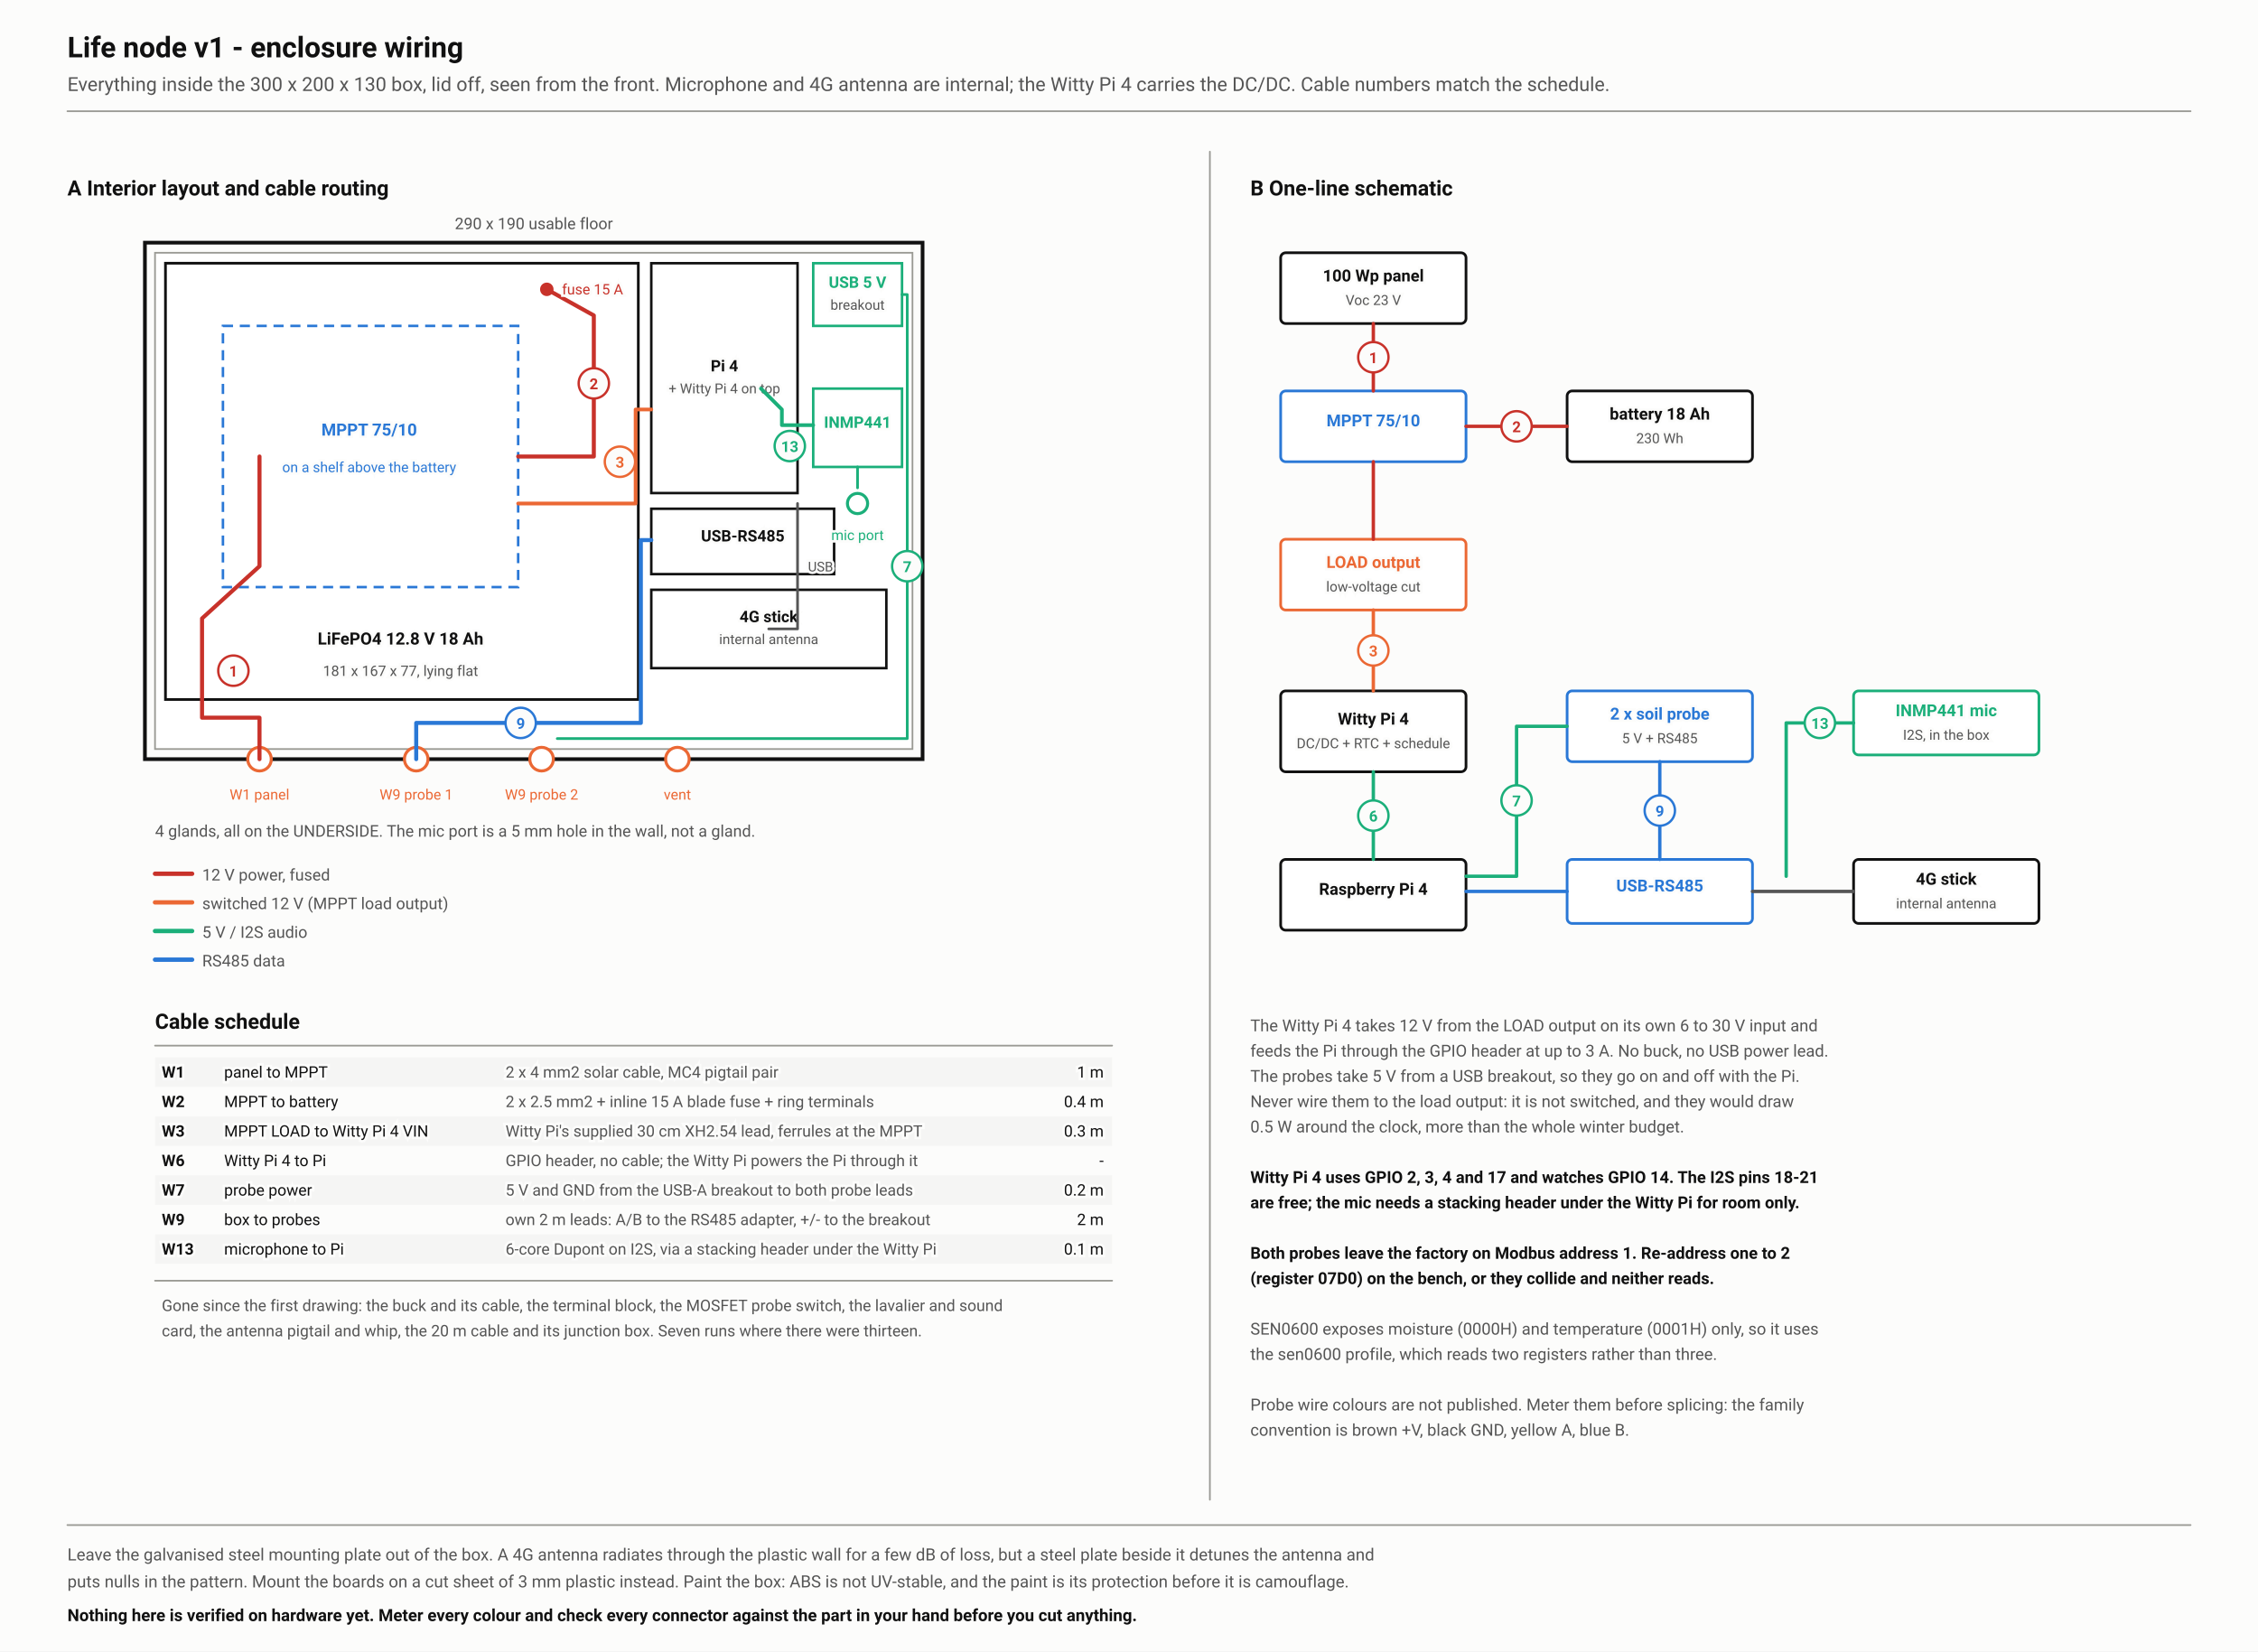
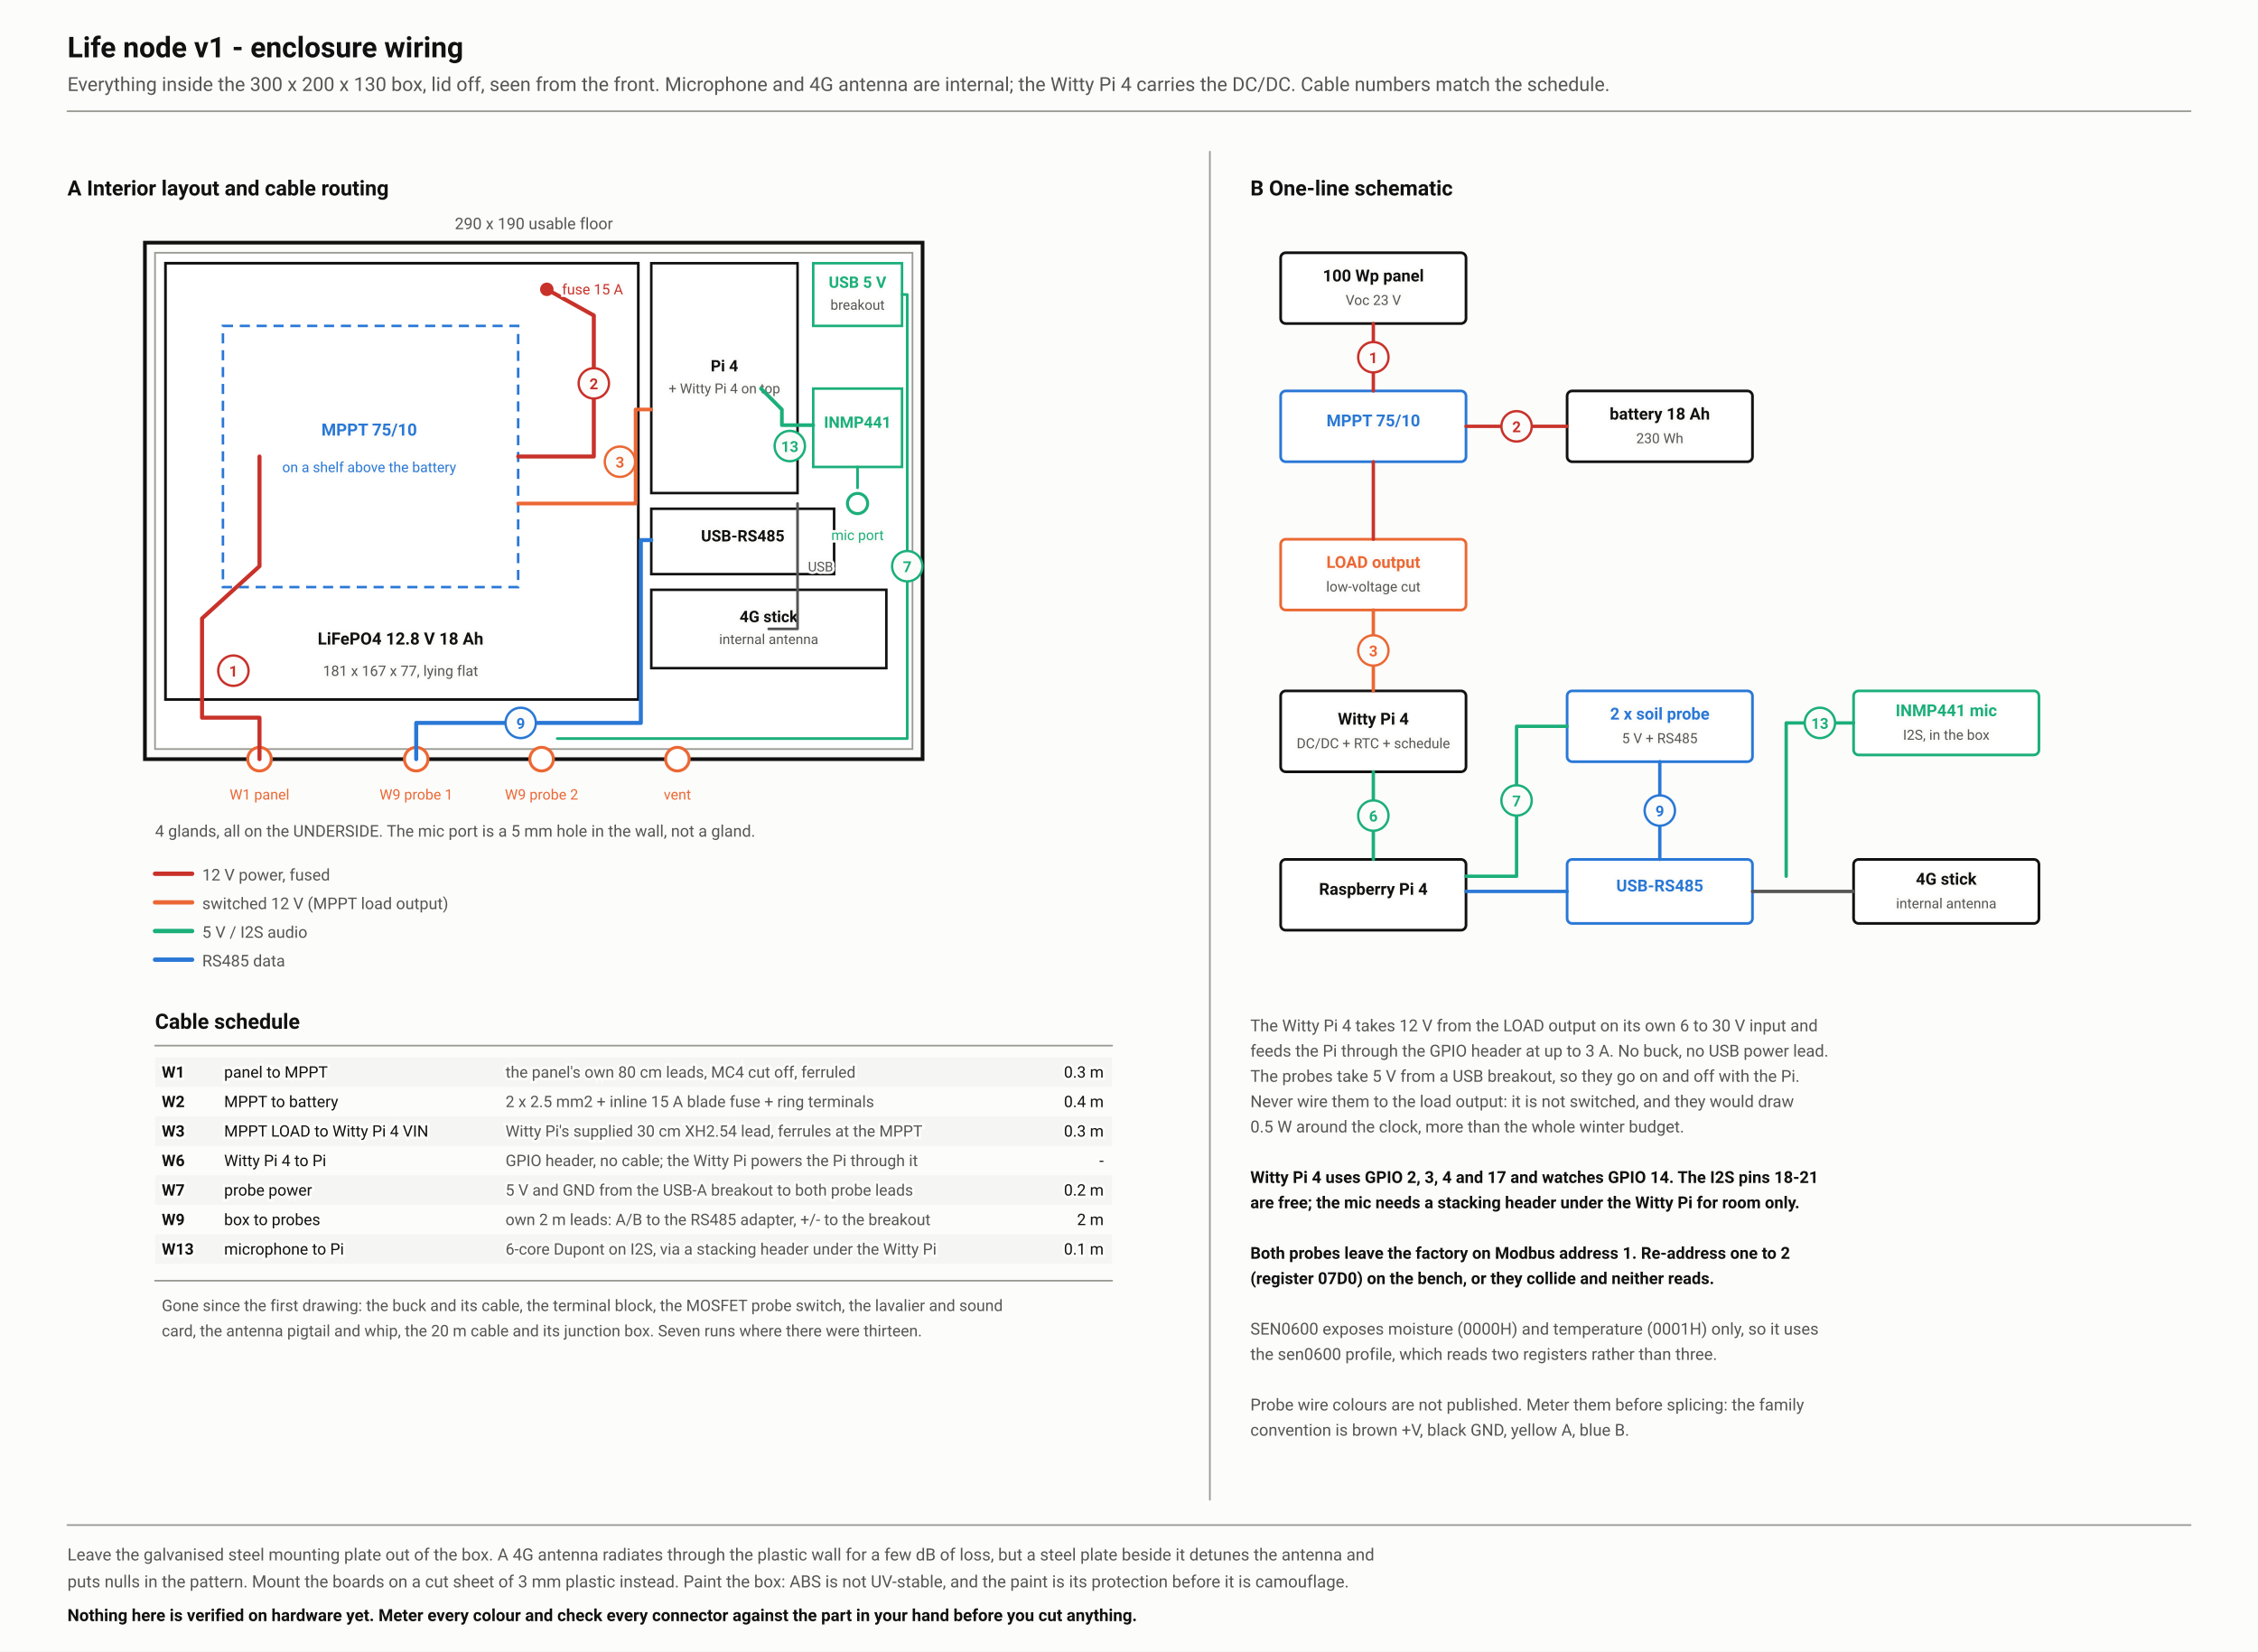
<svg xmlns="http://www.w3.org/2000/svg" width="1340" height="980" viewBox="0 0 1340 980" font-family="ui-sans-serif,system-ui,-apple-system,Segoe UI,Roboto,sans-serif">
  <rect width="1340" height="980" fill="#fcfcfb" />
  <text x="40.0" y="34.0" font-size="17" fill="#111111" text-anchor="start" font-weight="600" stroke="#fcfcfb" stroke-width="3" paint-order="stroke">Life node v1 - enclosure wiring</text>
  <text x="40.0" y="54.0" font-size="11.5" fill="#555555" text-anchor="start" font-weight="400" stroke="#fcfcfb" stroke-width="3" paint-order="stroke">Everything inside the 300 x 200 x 130 box, lid off, seen from the front. Microphone and 4G antenna are internal; the Witty Pi 4 carries the DC/DC. Cable numbers match the schedule.</text>
  <line x1="40.0" y1="66.0" x2="1300.0" y2="66.0" stroke="#9a9a94" stroke-width="1" stroke-linecap="round" />
  <line x1="718.0" y1="90.0" x2="718.0" y2="890.0" stroke="#9a9a94" stroke-width="1" stroke-linecap="round" />
  <text x="40.0" y="116.0" font-size="12.5" fill="#111111" text-anchor="start" font-weight="600" stroke="#fcfcfb" stroke-width="3" paint-order="stroke">A   Interior layout and cable routing</text>
  <rect x="86.0" y="144.0" width="461.5" height="306.5" fill="none" stroke="#111111" stroke-width="2.2" rx="0" />
  <rect x="92.0" y="150.0" width="449.5" height="294.5" fill="#ffffff" stroke="#9a9a94" stroke-width="1" rx="0" />
  <text x="316.8" y="136.0" font-size="9.5" fill="#555555" text-anchor="middle" font-weight="400" stroke="#fcfcfb" stroke-width="3" paint-order="stroke">290 x 190 usable floor</text>
  <rect x="98.2" y="156.2" width="280.6" height="258.9" fill="none" stroke="#111111" stroke-width="1.6" rx="0" />
  <text x="237.7" y="382.5" font-size="10" fill="#111111" text-anchor="middle" font-weight="600" stroke="#fcfcfb" stroke-width="3" paint-order="stroke">LiFePO4 12.8 V 18 Ah</text>
  <text x="237.7" y="401.1" font-size="8.6" fill="#555555" text-anchor="middle" font-weight="400" stroke="#fcfcfb" stroke-width="3" paint-order="stroke">181 x 167 x 77, lying flat</text>
  <rect x="132.3" y="193.4" width="175.2" height="155.0" fill="none" stroke="#2a78d6" stroke-width="1.5" rx="0" stroke-dasharray="6 4" />
  <text x="219.1" y="258.5" font-size="10" fill="#2a78d6" text-anchor="middle" font-weight="600" stroke="#fcfcfb" stroke-width="3" paint-order="stroke">MPPT 75/10</text>
  <text x="219.1" y="280.2" font-size="8.4" fill="#2a78d6" text-anchor="middle" font-weight="400" stroke="#fcfcfb" stroke-width="3" paint-order="stroke">on a shelf above the battery</text>
  <rect x="386.5" y="156.2" width="86.8" height="136.4" fill="#ffffff" stroke="#111111" stroke-width="1.5" rx="0" />
  <text x="429.9" y="220.4" font-size="9.4" fill="#111111" text-anchor="middle" font-weight="600" stroke="#fcfcfb" stroke-width="3" paint-order="stroke">Pi 4</text>
  <text x="429.9" y="233.4" font-size="8.2" fill="#555555" text-anchor="middle" font-weight="400" stroke="#fcfcfb" stroke-width="3" paint-order="stroke">+ Witty Pi 4 on top</text>
  <rect x="482.6" y="156.2" width="52.7" height="37.2" fill="#ffffff" stroke="#1baf7a" stroke-width="1.5" rx="0" />
  <text x="508.9" y="170.8" font-size="9.4" fill="#1baf7a" text-anchor="middle" font-weight="600" stroke="#fcfcfb" stroke-width="3" paint-order="stroke">USB 5 V</text>
  <text x="508.9" y="183.8" font-size="8.2" fill="#555555" text-anchor="middle" font-weight="400" stroke="#fcfcfb" stroke-width="3" paint-order="stroke">breakout</text>
  <rect x="482.6" y="230.6" width="52.7" height="46.5" fill="#ffffff" stroke="#1baf7a" stroke-width="1.5" rx="0" />
  <text x="508.9" y="253.9" font-size="9.4" fill="#1baf7a" text-anchor="middle" font-weight="600" stroke="#fcfcfb" stroke-width="3" paint-order="stroke">INMP441</text>
  <rect x="386.5" y="301.9" width="108.5" height="38.8" fill="#ffffff" stroke="#111111" stroke-width="1.5" rx="0" />
  <text x="440.8" y="321.3" font-size="9.4" fill="#111111" text-anchor="middle" font-weight="600" stroke="#fcfcfb" stroke-width="3" paint-order="stroke">USB-RS485</text>
  <rect x="386.5" y="350.0" width="139.5" height="46.5" fill="#ffffff" stroke="#111111" stroke-width="1.5" rx="0" />
  <text x="456.2" y="369.2" font-size="9.4" fill="#111111" text-anchor="middle" font-weight="600" stroke="#fcfcfb" stroke-width="3" paint-order="stroke">4G stick</text>
  <text x="456.2" y="382.2" font-size="8.2" fill="#555555" text-anchor="middle" font-weight="400" stroke="#fcfcfb" stroke-width="3" paint-order="stroke">internal antenna</text>
  <circle cx="508.9" cy="298.8" r="6" fill="#ffffff" stroke="#1baf7a" stroke-width="1.8" />
  <text x="508.9" y="320.5" font-size="8.4" fill="#1baf7a" text-anchor="middle" font-weight="400" stroke="#fcfcfb" stroke-width="3" paint-order="stroke">mic port</text>
  <line x1="508.9" y1="277.1" x2="508.9" y2="289.5" stroke="#1baf7a" stroke-width="1.6" stroke-linecap="round" />
  <circle cx="154.0" cy="450.5" r="7" fill="#ffffff" stroke="#eb6834" stroke-width="1.8" />
  <text x="154.0" y="474.5" font-size="8.6" fill="#eb6834" text-anchor="middle" font-weight="400" stroke="#fcfcfb" stroke-width="3" paint-order="stroke">W1 panel</text>
  <circle cx="247.0" cy="450.5" r="7" fill="#ffffff" stroke="#eb6834" stroke-width="1.8" />
  <text x="247.0" y="474.5" font-size="8.6" fill="#eb6834" text-anchor="middle" font-weight="400" stroke="#fcfcfb" stroke-width="3" paint-order="stroke">W9 probe 1</text>
  <circle cx="321.4" cy="450.5" r="7" fill="#ffffff" stroke="#eb6834" stroke-width="1.8" />
  <text x="321.4" y="474.5" font-size="8.6" fill="#eb6834" text-anchor="middle" font-weight="400" stroke="#fcfcfb" stroke-width="3" paint-order="stroke">W9 probe 2</text>
  <circle cx="402.0" cy="450.5" r="7" fill="#ffffff" stroke="#eb6834" stroke-width="1.8" />
  <text x="402.0" y="474.5" font-size="8.6" fill="#eb6834" text-anchor="middle" font-weight="400" stroke="#fcfcfb" stroke-width="3" paint-order="stroke">vent</text>
  <text x="92.0" y="496.5" font-size="9.6" fill="#555555" text-anchor="start" font-weight="400" stroke="#fcfcfb" stroke-width="3" paint-order="stroke">4 glands, all on the UNDERSIDE. The mic port is a 5 mm hole in the wall, not a gland.</text>
  <polyline points="154.0,450.5 154.0,425.9 119.9,425.9 119.9,367.0 154.0,336.0 154.0,270.9" fill="none" stroke="#c8322a" stroke-width="2.4" stroke-linejoin="round" stroke-linecap="round" />
  <circle cx="138.5" cy="398.0" r="9" fill="#fcfcfb" stroke="#c8322a" stroke-width="1.4" />
  <text x="138.5" y="401.5" font-size="9" fill="#c8322a" text-anchor="middle" font-weight="700">1</text>
  <polyline points="307.5,270.9 352.4,270.9 352.4,187.2 324.5,171.7" fill="none" stroke="#c8322a" stroke-width="2.4" stroke-linejoin="round" stroke-linecap="round" />
  <circle cx="352.4" cy="227.5" r="9" fill="#fcfcfb" stroke="#c8322a" stroke-width="1.4" />
  <text x="352.4" y="231.0" font-size="9" fill="#c8322a" text-anchor="middle" font-weight="700">2</text>
  <circle cx="324.5" cy="171.7" r="4" fill="#c8322a" stroke="none" stroke-width="1" />
  <text x="333.5" y="174.7" font-size="8.6" fill="#c8322a" text-anchor="start" font-weight="400" stroke="#fcfcfb" stroke-width="3" paint-order="stroke">fuse 15 A</text>
  <polyline points="307.5,298.8 377.2,298.8 377.2,243.0 386.5,243.0" fill="none" stroke="#eb6834" stroke-width="2.2" stroke-linejoin="round" stroke-linecap="round" />
  <circle cx="367.9" cy="274.0" r="9" fill="#fcfcfb" stroke="#eb6834" stroke-width="1.4" />
  <text x="367.9" y="277.5" font-size="9" fill="#eb6834" text-anchor="middle" font-weight="700">3</text>
  <polyline points="482.6,252.3 464.0,252.3 464.0,243.0 451.6,230.6" fill="none" stroke="#1baf7a" stroke-width="2.2" stroke-linejoin="round" stroke-linecap="round" />
  <circle cx="468.7" cy="264.7" r="9" fill="#fcfcfb" stroke="#1baf7a" stroke-width="1.4" />
  <text x="468.7" y="268.2" font-size="9" fill="#1baf7a" text-anchor="middle" font-weight="700">13</text>
  <polyline points="247.0,450.5 247.0,429.0 380.3,429.0 380.3,320.5 386.5,320.5" fill="none" stroke="#2a78d6" stroke-width="2.4" stroke-linejoin="round" stroke-linecap="round" />
  <circle cx="309.0" cy="429.0" r="9" fill="#fcfcfb" stroke="#2a78d6" stroke-width="1.4" />
  <text x="309.0" y="432.5" font-size="9" fill="#2a78d6" text-anchor="middle" font-weight="700">9</text>
  <polyline points="535.3,174.8 538.4,174.8 538.4,438.3 330.7,438.3" fill="none" stroke="#1baf7a" stroke-width="1.6" stroke-linejoin="round" stroke-linecap="round" />
  <circle cx="538.4" cy="336.0" r="9" fill="#fcfcfb" stroke="#1baf7a" stroke-width="1.4" />
  <text x="538.4" y="339.5" font-size="9" fill="#1baf7a" text-anchor="middle" font-weight="700">7</text>
  <polyline points="456.2,373.2 473.3,373.2 473.3,298.8" fill="none" stroke="#555555" stroke-width="1.6" stroke-linejoin="round" stroke-linecap="round" />
  <text x="479.5" y="339.1" font-size="8" fill="#555555" text-anchor="start" font-weight="400" stroke="#fcfcfb" stroke-width="3" paint-order="stroke">USB</text>
  <line x1="92.0" y1="518.5" x2="114.0" y2="518.5" stroke="#c8322a" stroke-width="2.6" stroke-linecap="round" />
  <text x="120.0" y="522.5" font-size="9.6" fill="#555555" text-anchor="start" font-weight="400" stroke="#fcfcfb" stroke-width="3" paint-order="stroke">12 V power, fused</text>
  <line x1="92.0" y1="535.5" x2="114.0" y2="535.5" stroke="#eb6834" stroke-width="2.6" stroke-linecap="round" />
  <text x="120.0" y="539.5" font-size="9.6" fill="#555555" text-anchor="start" font-weight="400" stroke="#fcfcfb" stroke-width="3" paint-order="stroke">switched 12 V (MPPT load output)</text>
  <line x1="92.0" y1="552.5" x2="114.0" y2="552.5" stroke="#1baf7a" stroke-width="2.6" stroke-linecap="round" />
  <text x="120.0" y="556.5" font-size="9.6" fill="#555555" text-anchor="start" font-weight="400" stroke="#fcfcfb" stroke-width="3" paint-order="stroke">5 V / I2S audio</text>
  <line x1="92.0" y1="569.5" x2="114.0" y2="569.5" stroke="#2a78d6" stroke-width="2.6" stroke-linecap="round" />
  <text x="120.0" y="573.5" font-size="9.6" fill="#555555" text-anchor="start" font-weight="400" stroke="#fcfcfb" stroke-width="3" paint-order="stroke">RS485 data</text>
  <text x="92.0" y="610.5" font-size="12.5" fill="#111111" text-anchor="start" font-weight="600" stroke="#fcfcfb" stroke-width="3" paint-order="stroke">Cable schedule</text>
  <line x1="92.0" y1="620.5" x2="660.0" y2="620.5" stroke="#9a9a94" stroke-width="1" stroke-linecap="round" />
  <rect x="92" y="627.5" width="568" height="17.5" fill="#9a9a94" opacity="0.07" />
  <text x="96.0" y="639.5" font-size="9.4" fill="#111111" text-anchor="start" font-weight="700" stroke="#fcfcfb" stroke-width="3" paint-order="stroke">W1</text>
  <text x="133.0" y="639.5" font-size="9.4" fill="#111111" text-anchor="start" font-weight="400" stroke="#fcfcfb" stroke-width="3" paint-order="stroke">panel to MPPT</text>
-   <text x="300.0" y="639.5" font-size="9.4" fill="#555555" text-anchor="start" font-weight="400" stroke="#fcfcfb" stroke-width="3" paint-order="stroke">2 x 4 mm2 solar cable, MC4 pigtail pair</text>
-   <text x="655.0" y="639.5" font-size="9.4" fill="#111111" text-anchor="end" font-weight="400" stroke="#fcfcfb" stroke-width="3" paint-order="stroke">1 m</text>
+   <text x="300.0" y="639.5" font-size="9.4" fill="#555555" text-anchor="start" font-weight="400" stroke="#fcfcfb" stroke-width="3" paint-order="stroke">the panel's own 80 cm leads, MC4 cut off, ferruled</text>
+   <text x="655.0" y="639.5" font-size="9.4" fill="#111111" text-anchor="end" font-weight="400" stroke="#fcfcfb" stroke-width="3" paint-order="stroke">0.3 m</text>
  <text x="96.0" y="657.0" font-size="9.4" fill="#111111" text-anchor="start" font-weight="700" stroke="#fcfcfb" stroke-width="3" paint-order="stroke">W2</text>
  <text x="133.0" y="657.0" font-size="9.4" fill="#111111" text-anchor="start" font-weight="400" stroke="#fcfcfb" stroke-width="3" paint-order="stroke">MPPT to battery</text>
  <text x="300.0" y="657.0" font-size="9.4" fill="#555555" text-anchor="start" font-weight="400" stroke="#fcfcfb" stroke-width="3" paint-order="stroke">2 x 2.5 mm2 + inline 15 A blade fuse + ring terminals</text>
  <text x="655.0" y="657.0" font-size="9.4" fill="#111111" text-anchor="end" font-weight="400" stroke="#fcfcfb" stroke-width="3" paint-order="stroke">0.4 m</text>
  <rect x="92" y="662.5" width="568" height="17.5" fill="#9a9a94" opacity="0.07" />
  <text x="96.0" y="674.5" font-size="9.4" fill="#111111" text-anchor="start" font-weight="700" stroke="#fcfcfb" stroke-width="3" paint-order="stroke">W3</text>
  <text x="133.0" y="674.5" font-size="9.4" fill="#111111" text-anchor="start" font-weight="400" stroke="#fcfcfb" stroke-width="3" paint-order="stroke">MPPT LOAD to Witty Pi 4 VIN</text>
  <text x="300.0" y="674.5" font-size="9.4" fill="#555555" text-anchor="start" font-weight="400" stroke="#fcfcfb" stroke-width="3" paint-order="stroke">Witty Pi's supplied 30 cm XH2.54 lead, ferrules at the MPPT</text>
  <text x="655.0" y="674.5" font-size="9.4" fill="#111111" text-anchor="end" font-weight="400" stroke="#fcfcfb" stroke-width="3" paint-order="stroke">0.3 m</text>
  <text x="96.0" y="692.0" font-size="9.4" fill="#111111" text-anchor="start" font-weight="700" stroke="#fcfcfb" stroke-width="3" paint-order="stroke">W6</text>
  <text x="133.0" y="692.0" font-size="9.4" fill="#111111" text-anchor="start" font-weight="400" stroke="#fcfcfb" stroke-width="3" paint-order="stroke">Witty Pi 4 to Pi</text>
  <text x="300.0" y="692.0" font-size="9.4" fill="#555555" text-anchor="start" font-weight="400" stroke="#fcfcfb" stroke-width="3" paint-order="stroke">GPIO header, no cable; the Witty Pi powers the Pi through it</text>
  <text x="655.0" y="692.0" font-size="9.4" fill="#111111" text-anchor="end" font-weight="400" stroke="#fcfcfb" stroke-width="3" paint-order="stroke">-</text>
  <rect x="92" y="697.5" width="568" height="17.5" fill="#9a9a94" opacity="0.07" />
  <text x="96.0" y="709.5" font-size="9.4" fill="#111111" text-anchor="start" font-weight="700" stroke="#fcfcfb" stroke-width="3" paint-order="stroke">W7</text>
  <text x="133.0" y="709.5" font-size="9.4" fill="#111111" text-anchor="start" font-weight="400" stroke="#fcfcfb" stroke-width="3" paint-order="stroke">probe power</text>
  <text x="300.0" y="709.5" font-size="9.4" fill="#555555" text-anchor="start" font-weight="400" stroke="#fcfcfb" stroke-width="3" paint-order="stroke">5 V and GND from the USB-A breakout to both probe leads</text>
  <text x="655.0" y="709.5" font-size="9.4" fill="#111111" text-anchor="end" font-weight="400" stroke="#fcfcfb" stroke-width="3" paint-order="stroke">0.2 m</text>
  <text x="96.0" y="727.0" font-size="9.4" fill="#111111" text-anchor="start" font-weight="700" stroke="#fcfcfb" stroke-width="3" paint-order="stroke">W9</text>
  <text x="133.0" y="727.0" font-size="9.4" fill="#111111" text-anchor="start" font-weight="400" stroke="#fcfcfb" stroke-width="3" paint-order="stroke">box to probes</text>
  <text x="300.0" y="727.0" font-size="9.4" fill="#555555" text-anchor="start" font-weight="400" stroke="#fcfcfb" stroke-width="3" paint-order="stroke">own 2 m leads: A/B to the RS485 adapter, +/- to the breakout</text>
  <text x="655.0" y="727.0" font-size="9.4" fill="#111111" text-anchor="end" font-weight="400" stroke="#fcfcfb" stroke-width="3" paint-order="stroke">2 m</text>
  <rect x="92" y="732.5" width="568" height="17.5" fill="#9a9a94" opacity="0.07" />
  <text x="96.0" y="744.5" font-size="9.4" fill="#111111" text-anchor="start" font-weight="700" stroke="#fcfcfb" stroke-width="3" paint-order="stroke">W13</text>
  <text x="133.0" y="744.5" font-size="9.4" fill="#111111" text-anchor="start" font-weight="400" stroke="#fcfcfb" stroke-width="3" paint-order="stroke">microphone to Pi</text>
  <text x="300.0" y="744.5" font-size="9.4" fill="#555555" text-anchor="start" font-weight="400" stroke="#fcfcfb" stroke-width="3" paint-order="stroke">6-core Dupont on I2S, via a stacking header under the Witty Pi</text>
  <text x="655.0" y="744.5" font-size="9.4" fill="#111111" text-anchor="end" font-weight="400" stroke="#fcfcfb" stroke-width="3" paint-order="stroke">0.1 m</text>
  <line x1="92.0" y1="760.0" x2="660.0" y2="760.0" stroke="#9a9a94" stroke-width="1" stroke-linecap="round" />
  <text x="96.0" y="778.0" font-size="9.4" fill="#555555" text-anchor="start" font-weight="400" stroke="#fcfcfb" stroke-width="3" paint-order="stroke">Gone since the first drawing: the buck and its cable, the terminal block, the MOSFET probe switch, the lavalier and sound</text>
  <text x="96.0" y="793.0" font-size="9.4" fill="#555555" text-anchor="start" font-weight="400" stroke="#fcfcfb" stroke-width="3" paint-order="stroke">card, the antenna pigtail and whip, the 20 m cable and its junction box. Seven runs where there were thirteen.</text>
  <text x="742.0" y="116.0" font-size="12.5" fill="#111111" text-anchor="start" font-weight="600" stroke="#fcfcfb" stroke-width="3" paint-order="stroke">B   One-line schematic</text>
  <rect x="760.0" y="150.0" width="110.0" height="42.0" fill="#ffffff" stroke="#111111" stroke-width="1.6" rx="3" />
  <text x="815.0" y="167.0" font-size="9.8" fill="#111111" text-anchor="middle" font-weight="600" stroke="#fcfcfb" stroke-width="3" paint-order="stroke">100 Wp panel</text>
  <text x="815.0" y="181.0" font-size="8.3" fill="#555555" text-anchor="middle" font-weight="400" stroke="#fcfcfb" stroke-width="3" paint-order="stroke">Voc 23 V</text>
  <rect x="760.0" y="232.0" width="110.0" height="42.0" fill="#ffffff" stroke="#2a78d6" stroke-width="1.6" rx="3" />
  <text x="815.0" y="253.0" font-size="9.8" fill="#2a78d6" text-anchor="middle" font-weight="600" stroke="#fcfcfb" stroke-width="3" paint-order="stroke">MPPT 75/10</text>
  <rect x="930.0" y="232.0" width="110.0" height="42.0" fill="#ffffff" stroke="#111111" stroke-width="1.6" rx="3" />
  <text x="985.0" y="249.0" font-size="9.8" fill="#111111" text-anchor="middle" font-weight="600" stroke="#fcfcfb" stroke-width="3" paint-order="stroke">battery 18 Ah</text>
  <text x="985.0" y="263.0" font-size="8.3" fill="#555555" text-anchor="middle" font-weight="400" stroke="#fcfcfb" stroke-width="3" paint-order="stroke">230 Wh</text>
  <rect x="760.0" y="320.0" width="110.0" height="42.0" fill="#ffffff" stroke="#eb6834" stroke-width="1.6" rx="3" />
  <text x="815.0" y="337.0" font-size="9.8" fill="#eb6834" text-anchor="middle" font-weight="600" stroke="#fcfcfb" stroke-width="3" paint-order="stroke">LOAD output</text>
  <text x="815.0" y="351.0" font-size="8.3" fill="#555555" text-anchor="middle" font-weight="400" stroke="#fcfcfb" stroke-width="3" paint-order="stroke">low-voltage cut</text>
  <rect x="760.0" y="410.0" width="110.0" height="48.0" fill="#ffffff" stroke="#111111" stroke-width="1.6" rx="3" />
  <text x="815.0" y="430.0" font-size="9.8" fill="#111111" text-anchor="middle" font-weight="600" stroke="#fcfcfb" stroke-width="3" paint-order="stroke">Witty Pi 4</text>
  <text x="815.0" y="444.0" font-size="8.3" fill="#555555" text-anchor="middle" font-weight="400" stroke="#fcfcfb" stroke-width="3" paint-order="stroke">DC/DC + RTC + schedule</text>
  <rect x="760.0" y="510.0" width="110.0" height="42.0" fill="#ffffff" stroke="#111111" stroke-width="1.6" rx="3" />
  <text x="815.0" y="531.0" font-size="9.8" fill="#111111" text-anchor="middle" font-weight="600" stroke="#fcfcfb" stroke-width="3" paint-order="stroke">Raspberry Pi 4</text>
  <rect x="930.0" y="510.0" width="110.0" height="38.0" fill="#ffffff" stroke="#2a78d6" stroke-width="1.6" rx="3" />
  <text x="985.0" y="529.0" font-size="9.8" fill="#2a78d6" text-anchor="middle" font-weight="600" stroke="#fcfcfb" stroke-width="3" paint-order="stroke">USB-RS485</text>
  <rect x="1100.0" y="510.0" width="110.0" height="38.0" fill="#ffffff" stroke="#111111" stroke-width="1.6" rx="3" />
  <text x="1155.0" y="525.0" font-size="9.8" fill="#111111" text-anchor="middle" font-weight="600" stroke="#fcfcfb" stroke-width="3" paint-order="stroke">4G stick</text>
  <text x="1155.0" y="539.0" font-size="8.3" fill="#555555" text-anchor="middle" font-weight="400" stroke="#fcfcfb" stroke-width="3" paint-order="stroke">internal antenna</text>
  <rect x="930.0" y="410.0" width="110.0" height="42.0" fill="#ffffff" stroke="#2a78d6" stroke-width="1.6" rx="3" />
  <text x="985.0" y="427.0" font-size="9.8" fill="#2a78d6" text-anchor="middle" font-weight="600" stroke="#fcfcfb" stroke-width="3" paint-order="stroke">2 x soil probe</text>
  <text x="985.0" y="441.0" font-size="8.3" fill="#555555" text-anchor="middle" font-weight="400" stroke="#fcfcfb" stroke-width="3" paint-order="stroke">5 V + RS485</text>
  <rect x="1100.0" y="410.0" width="110.0" height="38.0" fill="#ffffff" stroke="#1baf7a" stroke-width="1.6" rx="3" />
  <text x="1155.0" y="425.0" font-size="9.8" fill="#1baf7a" text-anchor="middle" font-weight="600" stroke="#fcfcfb" stroke-width="3" paint-order="stroke">INMP441 mic</text>
  <text x="1155.0" y="439.0" font-size="8.3" fill="#555555" text-anchor="middle" font-weight="400" stroke="#fcfcfb" stroke-width="3" paint-order="stroke">I2S, in the box</text>
  <polyline points="815.0,192.0 815.0,232.0" fill="none" stroke="#c8322a" stroke-width="2" stroke-linejoin="round" stroke-linecap="round" />
  <circle cx="815.0" cy="212.0" r="9" fill="#fcfcfb" stroke="#c8322a" stroke-width="1.4" />
  <text x="815.0" y="215.5" font-size="9" fill="#c8322a" text-anchor="middle" font-weight="700">1</text>
  <polyline points="870.0,253.0 930.0,253.0" fill="none" stroke="#c8322a" stroke-width="2" stroke-linejoin="round" stroke-linecap="round" />
  <circle cx="900.0" cy="253.0" r="9" fill="#fcfcfb" stroke="#c8322a" stroke-width="1.4" />
  <text x="900.0" y="256.5" font-size="9" fill="#c8322a" text-anchor="middle" font-weight="700">2</text>
  <polyline points="815.0,274.0 815.0,320.0" fill="none" stroke="#c8322a" stroke-width="2" stroke-linejoin="round" stroke-linecap="round" />
  <polyline points="815.0,362.0 815.0,410.0" fill="none" stroke="#eb6834" stroke-width="2" stroke-linejoin="round" stroke-linecap="round" />
  <circle cx="815.0" cy="386.0" r="9" fill="#fcfcfb" stroke="#eb6834" stroke-width="1.4" />
  <text x="815.0" y="389.5" font-size="9" fill="#eb6834" text-anchor="middle" font-weight="700">3</text>
  <polyline points="815.0,458.0 815.0,510.0" fill="none" stroke="#1baf7a" stroke-width="2" stroke-linejoin="round" stroke-linecap="round" />
  <circle cx="815.0" cy="484.0" r="9" fill="#fcfcfb" stroke="#1baf7a" stroke-width="1.4" />
  <text x="815.0" y="487.5" font-size="9" fill="#1baf7a" text-anchor="middle" font-weight="700">6</text>
  <polyline points="930.0,529.0 870.0,529.0" fill="none" stroke="#2a78d6" stroke-width="2" stroke-linejoin="round" stroke-linecap="round" />
  <polyline points="985.0,510.0 985.0,452.0" fill="none" stroke="#2a78d6" stroke-width="2" stroke-linejoin="round" stroke-linecap="round" />
  <circle cx="985.0" cy="481.0" r="9" fill="#fcfcfb" stroke="#2a78d6" stroke-width="1.4" />
  <text x="985.0" y="484.5" font-size="9" fill="#2a78d6" text-anchor="middle" font-weight="700">9</text>
  <polyline points="870.0,520.0 900.0,520.0 900.0,431.0 930.0,431.0" fill="none" stroke="#1baf7a" stroke-width="2" stroke-linejoin="round" stroke-linecap="round" />
  <circle cx="900.0" cy="475.0" r="9" fill="#fcfcfb" stroke="#1baf7a" stroke-width="1.4" />
  <text x="900.0" y="478.5" font-size="9" fill="#1baf7a" text-anchor="middle" font-weight="700">7</text>
  <polyline points="1100.0,529.0 1040.0,529.0" fill="none" stroke="#555555" stroke-width="2" stroke-linejoin="round" stroke-linecap="round" />
  <polyline points="1100.0,429.0 1060.0,429.0 1060.0,520.0" fill="none" stroke="#1baf7a" stroke-width="2" stroke-linejoin="round" stroke-linecap="round" />
  <circle cx="1080.0" cy="429.0" r="9" fill="#fcfcfb" stroke="#1baf7a" stroke-width="1.4" />
  <text x="1080.0" y="432.5" font-size="9" fill="#1baf7a" text-anchor="middle" font-weight="700">13</text>
  <text x="742.0" y="612.0" font-size="9.8" fill="#555555" text-anchor="start" font-weight="400" stroke="#fcfcfb" stroke-width="3" paint-order="stroke">The Witty Pi 4 takes 12 V from the LOAD output on its own 6 to 30 V input and</text>
  <text x="742.0" y="627.0" font-size="9.8" fill="#555555" text-anchor="start" font-weight="400" stroke="#fcfcfb" stroke-width="3" paint-order="stroke">feeds the Pi through the GPIO header at up to 3 A. No buck, no USB power lead.</text>
  <text x="742.0" y="642.0" font-size="9.8" fill="#555555" text-anchor="start" font-weight="400" stroke="#fcfcfb" stroke-width="3" paint-order="stroke">The probes take 5 V from a USB breakout, so they go on and off with the Pi.</text>
  <text x="742.0" y="657.0" font-size="9.8" fill="#555555" text-anchor="start" font-weight="400" stroke="#fcfcfb" stroke-width="3" paint-order="stroke">Never wire them to the load output: it is not switched, and they would draw</text>
  <text x="742.0" y="672.0" font-size="9.8" fill="#555555" text-anchor="start" font-weight="400" stroke="#fcfcfb" stroke-width="3" paint-order="stroke">0.5 W around the clock, more than the whole winter budget.</text>
  <text x="742.0" y="702.0" font-size="9.8" fill="#111111" text-anchor="start" font-weight="600" stroke="#fcfcfb" stroke-width="3" paint-order="stroke">Witty Pi 4 uses GPIO 2, 3, 4 and 17 and watches GPIO 14. The I2S pins 18-21</text>
  <text x="742.0" y="717.0" font-size="9.8" fill="#111111" text-anchor="start" font-weight="600" stroke="#fcfcfb" stroke-width="3" paint-order="stroke">are free; the mic needs a stacking header under the Witty Pi for room only.</text>
  <text x="742.0" y="747.0" font-size="9.8" fill="#111111" text-anchor="start" font-weight="600" stroke="#fcfcfb" stroke-width="3" paint-order="stroke">Both probes leave the factory on Modbus address 1. Re-address one to 2</text>
  <text x="742.0" y="762.0" font-size="9.8" fill="#111111" text-anchor="start" font-weight="600" stroke="#fcfcfb" stroke-width="3" paint-order="stroke">(register 07D0) on the bench, or they collide and neither reads.</text>
  <text x="742.0" y="792.0" font-size="9.8" fill="#555555" text-anchor="start" font-weight="400" stroke="#fcfcfb" stroke-width="3" paint-order="stroke">SEN0600 exposes moisture (0000H) and temperature (0001H) only, so it uses</text>
  <text x="742.0" y="807.0" font-size="9.8" fill="#555555" text-anchor="start" font-weight="400" stroke="#fcfcfb" stroke-width="3" paint-order="stroke">the sen0600 profile, which reads two registers rather than three.</text>
  <text x="742.0" y="837.0" font-size="9.8" fill="#555555" text-anchor="start" font-weight="400" stroke="#fcfcfb" stroke-width="3" paint-order="stroke">Probe wire colours are not published. Meter them before splicing: the family</text>
  <text x="742.0" y="852.0" font-size="9.8" fill="#555555" text-anchor="start" font-weight="400" stroke="#fcfcfb" stroke-width="3" paint-order="stroke">convention is brown +V, black GND, yellow A, blue B.</text>
  <line x1="40.0" y1="905.0" x2="1300.0" y2="905.0" stroke="#9a9a94" stroke-width="1" stroke-linecap="round" />
  <text x="40.0" y="926.0" font-size="10" fill="#555555" text-anchor="start" font-weight="400" stroke="#fcfcfb" stroke-width="3" paint-order="stroke">Leave the galvanised steel mounting plate out of the box. A 4G antenna radiates through the plastic wall for a few dB of loss, but a steel plate beside it detunes the antenna and</text>
  <text x="40.0" y="942.0" font-size="10" fill="#555555" text-anchor="start" font-weight="400" stroke="#fcfcfb" stroke-width="3" paint-order="stroke">puts nulls in the pattern. Mount the boards on a cut sheet of 3 mm plastic instead. Paint the box: ABS is not UV-stable, and the paint is its protection before it is camouflage.</text>
  <text x="40.0" y="962.0" font-size="10" fill="#111111" text-anchor="start" font-weight="600" stroke="#fcfcfb" stroke-width="3" paint-order="stroke">Nothing here is verified on hardware yet. Meter every colour and check every connector against the part in your hand before you cut anything.</text>
</svg>
